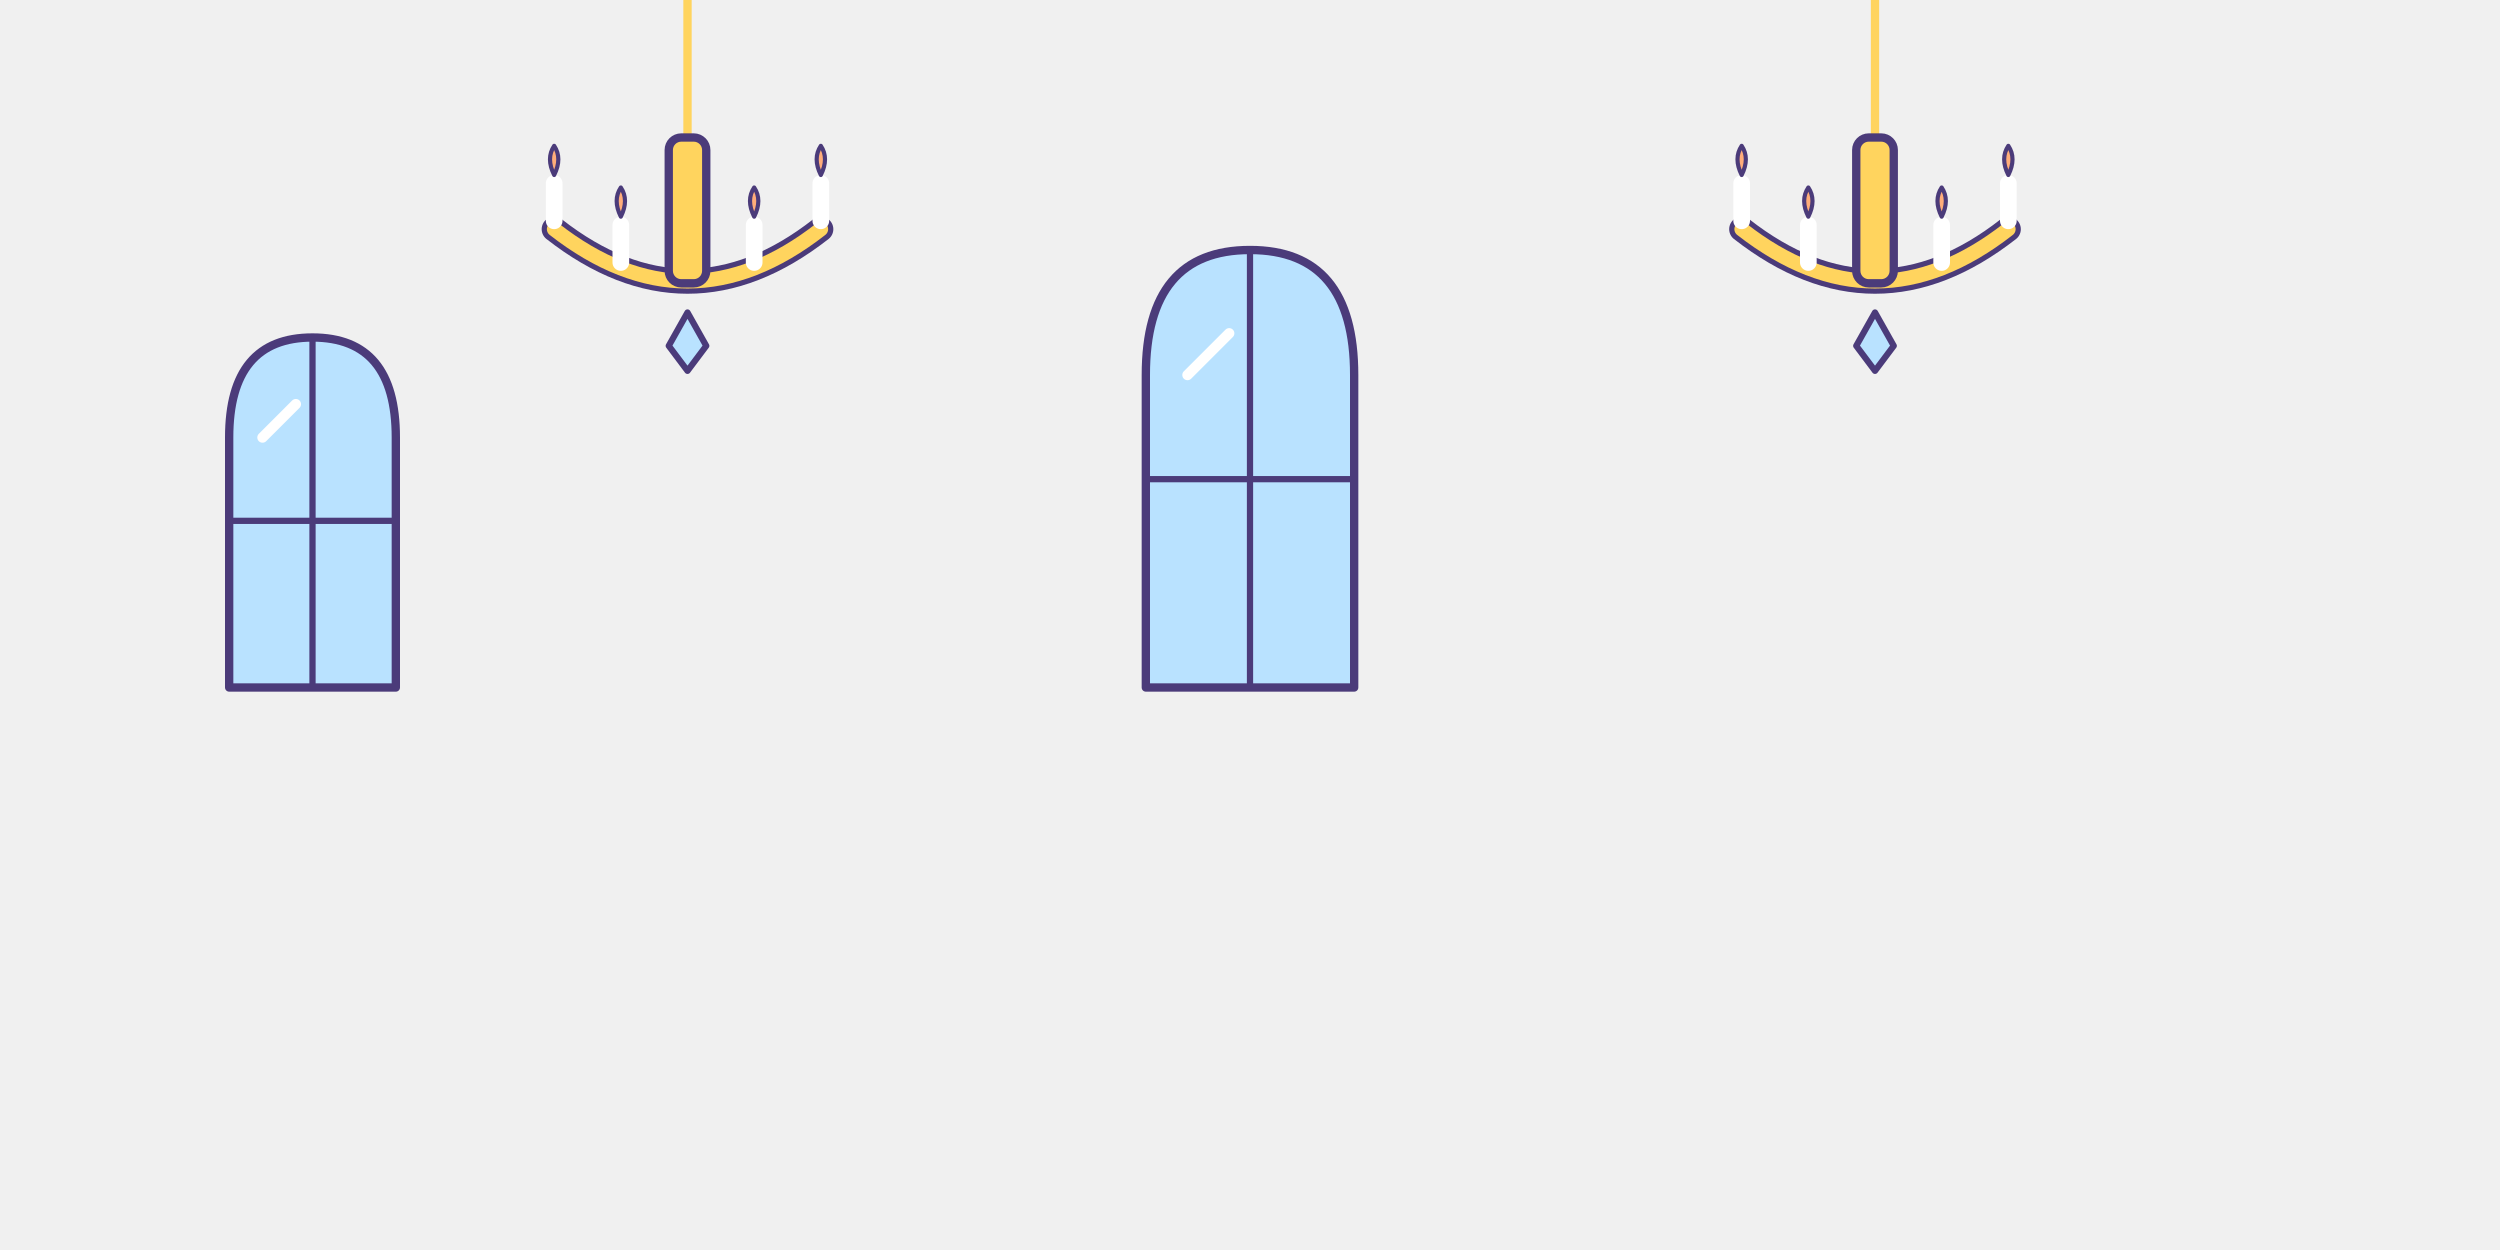
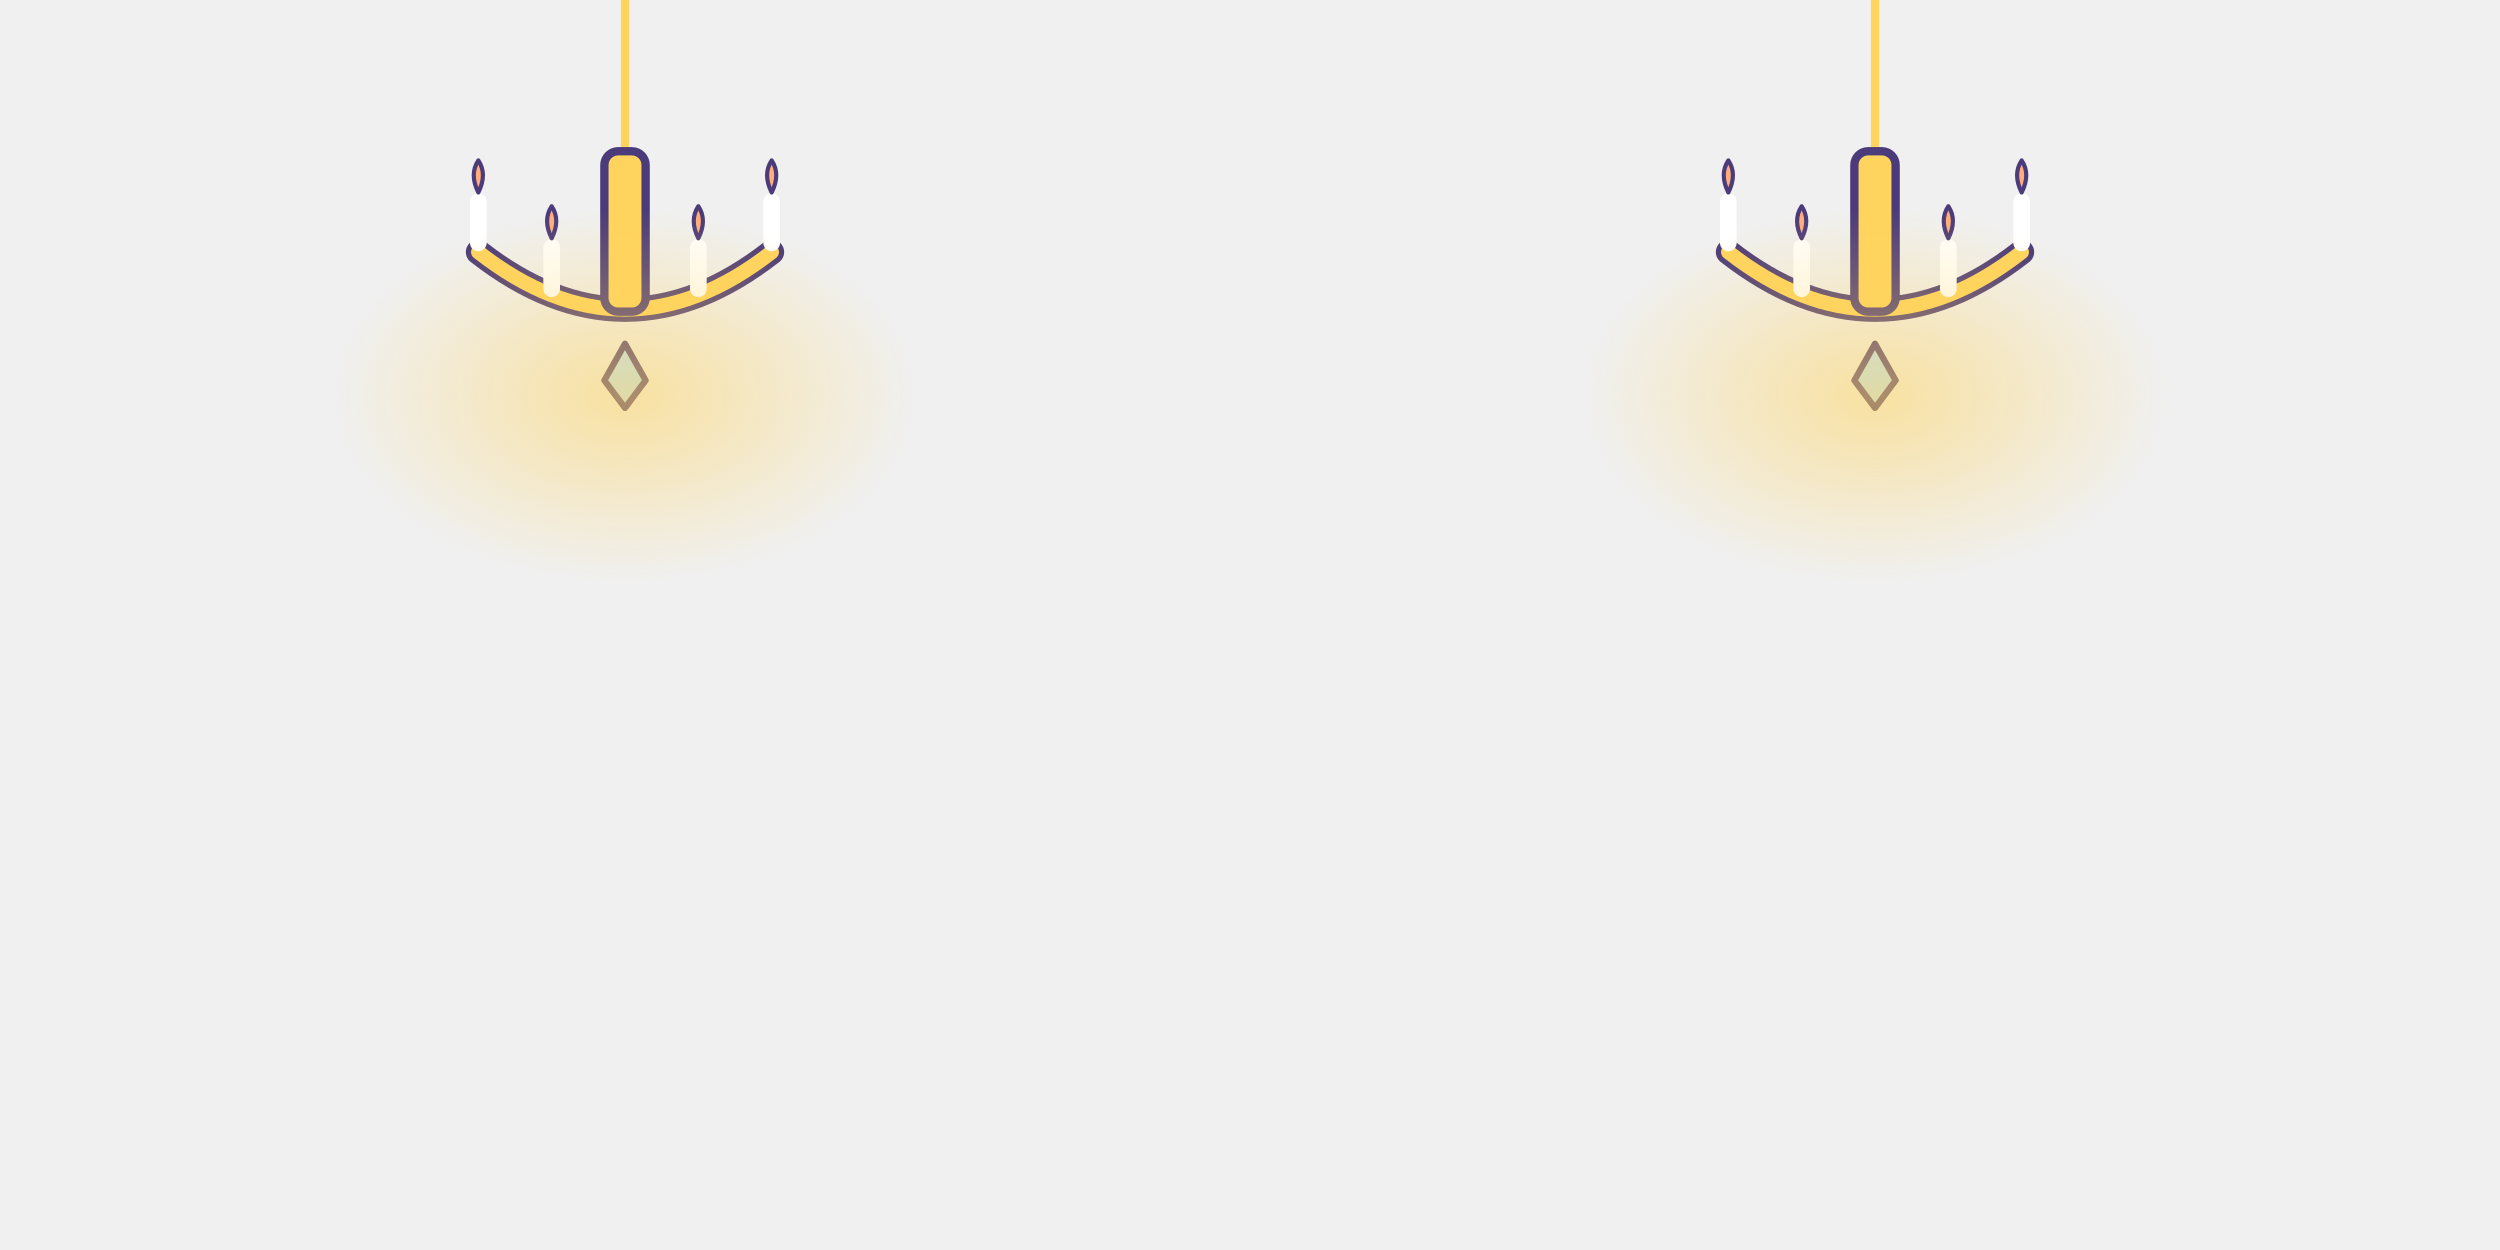
<svg xmlns="http://www.w3.org/2000/svg" viewBox="0 0 1200 600" width="1200" height="600">
-   <g transform="translate(600.0 330.0) scale(1.0)">
-     <path d="M-50 0 V-150 Q-50 -210 0 -210 Q50 -210 50 -150 V0 Z" fill="#B9E2FF" stroke="#4B3B7A" stroke-width="4.0" stroke-linejoin="round" stroke-linecap="round" />
-     <path d="M0 -210 V0 M-50 -100 H50" stroke="#4B3B7A" stroke-width="3.0" fill="none" />
-     <path d="M-30 -150 L-10 -170" stroke="#FFFFFF" stroke-width="5.0" stroke-linecap="round" />
+   <defs>
+     <linearGradient id="sky" x1="0" y1="0" x2="0" y2="1">
+       <stop offset="0" stop-color="#7E66C9" stop-opacity="1" />
+       <stop offset="1" stop-color="#D9CCFF" stop-opacity="1" />
+     </linearGradient>
+     <radialGradient id="bloom" cx="0.5" cy="0.5" r="0.5">
+       <stop offset="0" stop-color="#FFFFFF" stop-opacity="0.55" />
+       <stop offset="1" stop-color="#FFFFFF" stop-opacity="0" />
+     </radialGradient>
+     <radialGradient id="acc" cx="0.5" cy="0.5" r="0.5">
+       <stop offset="0" stop-color="#FFD45E" stop-opacity="0.55" />
+       <stop offset="1" stop-color="#FFD45E" stop-opacity="0" />
+     </radialGradient>
+     <radialGradient id="acc2" cx="0.5" cy="0.5" r="0.5">
+       <stop offset="0" stop-color="#FFB3D6" stop-opacity="0.45" />
+       <stop offset="1" stop-color="#FFB3D6" stop-opacity="0" />
+     </radialGradient>
+     <linearGradient id="uplight" x1="0" y1="0" x2="0" y2="1">
+       <stop offset="0" stop-color="#FFD45E" stop-opacity="0" />
+       <stop offset="0.7" stop-color="#FFD45E" stop-opacity="0.18" />
+       <stop offset="1" stop-color="#FFD45E" stop-opacity="0.45" />
+     </linearGradient>
+     <linearGradient id="haze" x1="0" y1="0" x2="0" y2="1">
+       <stop offset="0" stop-color="#FFFFFF" stop-opacity="0" />
+       <stop offset="1" stop-color="#FFFFFF" stop-opacity="0.22" />
+     </linearGradient>
+   </defs>
+   <g transform="translate(300.0 0.0) scale(1.1)">
+     <path d="M0 0 V70" stroke="#FFD45E" stroke-width="3.64" />
+     <path d="M-64 110 Q0 160 64 110" fill="none" stroke="#4B3B7A" stroke-width="10.91" stroke-linecap="round" />
+     <path d="M-64 110 Q0 160 64 110" fill="none" stroke="#FFD45E" stroke-width="6.36" stroke-linecap="round" />
+     <rect x="-9" y="66" width="18" height="70" rx="6" fill="#FFD45E" stroke="#4B3B7A" stroke-width="3.64" stroke-linejoin="round" stroke-linecap="round" />
+     <path d="M-64 106 V88" stroke="#FFFFFF" stroke-width="7.27" stroke-linecap="round" />
+     <path d="M-64 84 Q-68 76 -64 70 Q-60 76 -64 84 Z" fill="#FFAD7A" stroke="#4B3B7A" stroke-width="1.82" stroke-linejoin="round" stroke-linecap="round" />
+     <path d="M-32 126 V108" stroke="#FFFFFF" stroke-width="7.27" stroke-linecap="round" />
+     <path d="M-32 104 Q-36 96 -32 90 Q-28 96 -32 104 Z" fill="#FFAD7A" stroke="#4B3B7A" stroke-width="1.82" stroke-linejoin="round" stroke-linecap="round" />
+     <path d="M32 126 V108" stroke="#FFFFFF" stroke-width="7.27" stroke-linecap="round" />
+     <path d="M32 104 Q28 96 32 90 Q36 96 32 104 Z" fill="#FFAD7A" stroke="#4B3B7A" stroke-width="1.82" stroke-linejoin="round" stroke-linecap="round" />
+     <path d="M64 106 V88" stroke="#FFFFFF" stroke-width="7.27" stroke-linecap="round" />
+     <path d="M64 84 Q60 76 64 70 Q68 76 64 84 Z" fill="#FFAD7A" stroke="#4B3B7A" stroke-width="1.82" stroke-linejoin="round" stroke-linecap="round" />
+     <path d="M0 150 L-9 166 L0 178 L9 166 Z" fill="#B9E2FF" stroke="#4B3B7A" stroke-width="2.73" stroke-linejoin="round" stroke-linecap="round" />
  </g>
-   <g transform="translate(150.0 330.0) scale(0.8)">
-     <path d="M-50 0 V-150 Q-50 -210 0 -210 Q50 -210 50 -150 V0 Z" fill="#B9E2FF" stroke="#4B3B7A" stroke-width="5.0" stroke-linejoin="round" stroke-linecap="round" />
-     <path d="M0 -210 V0 M-50 -100 H50" stroke="#4B3B7A" stroke-width="3.75" fill="none" />
-     <path d="M-30 -150 L-10 -170" stroke="#FFFFFF" stroke-width="6.25" stroke-linecap="round" />
+   <g transform="translate(900.0 0.0) scale(1.1)">
+     <path d="M0 0 V70" stroke="#FFD45E" stroke-width="3.64" />
+     <path d="M-64 110 Q0 160 64 110" fill="none" stroke="#4B3B7A" stroke-width="10.91" stroke-linecap="round" />
+     <path d="M-64 110 Q0 160 64 110" fill="none" stroke="#FFD45E" stroke-width="6.36" stroke-linecap="round" />
+     <rect x="-9" y="66" width="18" height="70" rx="6" fill="#FFD45E" stroke="#4B3B7A" stroke-width="3.64" stroke-linejoin="round" stroke-linecap="round" />
+     <path d="M-64 106 V88" stroke="#FFFFFF" stroke-width="7.27" stroke-linecap="round" />
+     <path d="M-64 84 Q-68 76 -64 70 Q-60 76 -64 84 Z" fill="#FFAD7A" stroke="#4B3B7A" stroke-width="1.82" stroke-linejoin="round" stroke-linecap="round" />
+     <path d="M-32 126 V108" stroke="#FFFFFF" stroke-width="7.27" stroke-linecap="round" />
+     <path d="M-32 104 Q-36 96 -32 90 Q-28 96 -32 104 Z" fill="#FFAD7A" stroke="#4B3B7A" stroke-width="1.82" stroke-linejoin="round" stroke-linecap="round" />
+     <path d="M32 126 V108" stroke="#FFFFFF" stroke-width="7.27" stroke-linecap="round" />
+     <path d="M32 104 Q28 96 32 90 Q36 96 32 104 Z" fill="#FFAD7A" stroke="#4B3B7A" stroke-width="1.82" stroke-linejoin="round" stroke-linecap="round" />
+     <path d="M64 106 V88" stroke="#FFFFFF" stroke-width="7.27" stroke-linecap="round" />
+     <path d="M64 84 Q60 76 64 70 Q68 76 64 84 Z" fill="#FFAD7A" stroke="#4B3B7A" stroke-width="1.82" stroke-linejoin="round" stroke-linecap="round" />
+     <path d="M0 150 L-9 166 L0 178 L9 166 Z" fill="#B9E2FF" stroke="#4B3B7A" stroke-width="2.73" stroke-linejoin="round" stroke-linecap="round" />
  </g>
-   <g transform="translate(330.0 0.0) scale(1.0)">
-     <path d="M0 0 V70" stroke="#FFD45E" stroke-width="4.0" />
-     <path d="M-64 110 Q0 160 64 110" fill="none" stroke="#4B3B7A" stroke-width="12.0" stroke-linecap="round" />
-     <path d="M-64 110 Q0 160 64 110" fill="none" stroke="#FFD45E" stroke-width="7.0" stroke-linecap="round" />
-     <rect x="-9" y="66" width="18" height="70" rx="6" fill="#FFD45E" stroke="#4B3B7A" stroke-width="4.0" stroke-linejoin="round" stroke-linecap="round" />
-     <path d="M-64 106 V88" stroke="#FFFFFF" stroke-width="8.0" stroke-linecap="round" />
-     <path d="M-64 84 Q-68 76 -64 70 Q-60 76 -64 84 Z" fill="#FFAD7A" stroke="#4B3B7A" stroke-width="2.0" stroke-linejoin="round" stroke-linecap="round" />
-     <path d="M-32 126 V108" stroke="#FFFFFF" stroke-width="8.0" stroke-linecap="round" />
-     <path d="M-32 104 Q-36 96 -32 90 Q-28 96 -32 104 Z" fill="#FFAD7A" stroke="#4B3B7A" stroke-width="2.0" stroke-linejoin="round" stroke-linecap="round" />
-     <path d="M32 126 V108" stroke="#FFFFFF" stroke-width="8.0" stroke-linecap="round" />
-     <path d="M32 104 Q28 96 32 90 Q36 96 32 104 Z" fill="#FFAD7A" stroke="#4B3B7A" stroke-width="2.0" stroke-linejoin="round" stroke-linecap="round" />
-     <path d="M64 106 V88" stroke="#FFFFFF" stroke-width="8.0" stroke-linecap="round" />
-     <path d="M64 84 Q60 76 64 70 Q68 76 64 84 Z" fill="#FFAD7A" stroke="#4B3B7A" stroke-width="2.0" stroke-linejoin="round" stroke-linecap="round" />
-     <path d="M0 150 L-9 166 L0 178 L9 166 Z" fill="#B9E2FF" stroke="#4B3B7A" stroke-width="3.0" stroke-linejoin="round" stroke-linecap="round" />
-   </g>
-   <g transform="translate(900.0 0.0) scale(1.0)">
-     <path d="M0 0 V70" stroke="#FFD45E" stroke-width="4.0" />
-     <path d="M-64 110 Q0 160 64 110" fill="none" stroke="#4B3B7A" stroke-width="12.0" stroke-linecap="round" />
-     <path d="M-64 110 Q0 160 64 110" fill="none" stroke="#FFD45E" stroke-width="7.0" stroke-linecap="round" />
-     <rect x="-9" y="66" width="18" height="70" rx="6" fill="#FFD45E" stroke="#4B3B7A" stroke-width="4.0" stroke-linejoin="round" stroke-linecap="round" />
-     <path d="M-64 106 V88" stroke="#FFFFFF" stroke-width="8.0" stroke-linecap="round" />
-     <path d="M-64 84 Q-68 76 -64 70 Q-60 76 -64 84 Z" fill="#FFAD7A" stroke="#4B3B7A" stroke-width="2.0" stroke-linejoin="round" stroke-linecap="round" />
-     <path d="M-32 126 V108" stroke="#FFFFFF" stroke-width="8.0" stroke-linecap="round" />
-     <path d="M-32 104 Q-36 96 -32 90 Q-28 96 -32 104 Z" fill="#FFAD7A" stroke="#4B3B7A" stroke-width="2.0" stroke-linejoin="round" stroke-linecap="round" />
-     <path d="M32 126 V108" stroke="#FFFFFF" stroke-width="8.0" stroke-linecap="round" />
-     <path d="M32 104 Q28 96 32 90 Q36 96 32 104 Z" fill="#FFAD7A" stroke="#4B3B7A" stroke-width="2.0" stroke-linejoin="round" stroke-linecap="round" />
-     <path d="M64 106 V88" stroke="#FFFFFF" stroke-width="8.0" stroke-linecap="round" />
-     <path d="M64 84 Q60 76 64 70 Q68 76 64 84 Z" fill="#FFAD7A" stroke="#4B3B7A" stroke-width="2.0" stroke-linejoin="round" stroke-linecap="round" />
-     <path d="M0 150 L-9 166 L0 178 L9 166 Z" fill="#B9E2FF" stroke="#4B3B7A" stroke-width="3.0" stroke-linejoin="round" stroke-linecap="round" />
-   </g>
+   <ellipse cx="300" cy="190" rx="140" ry="90" fill="url(#acc)" />
+   <ellipse cx="900" cy="190" rx="140" ry="90" fill="url(#acc)" />
</svg>
